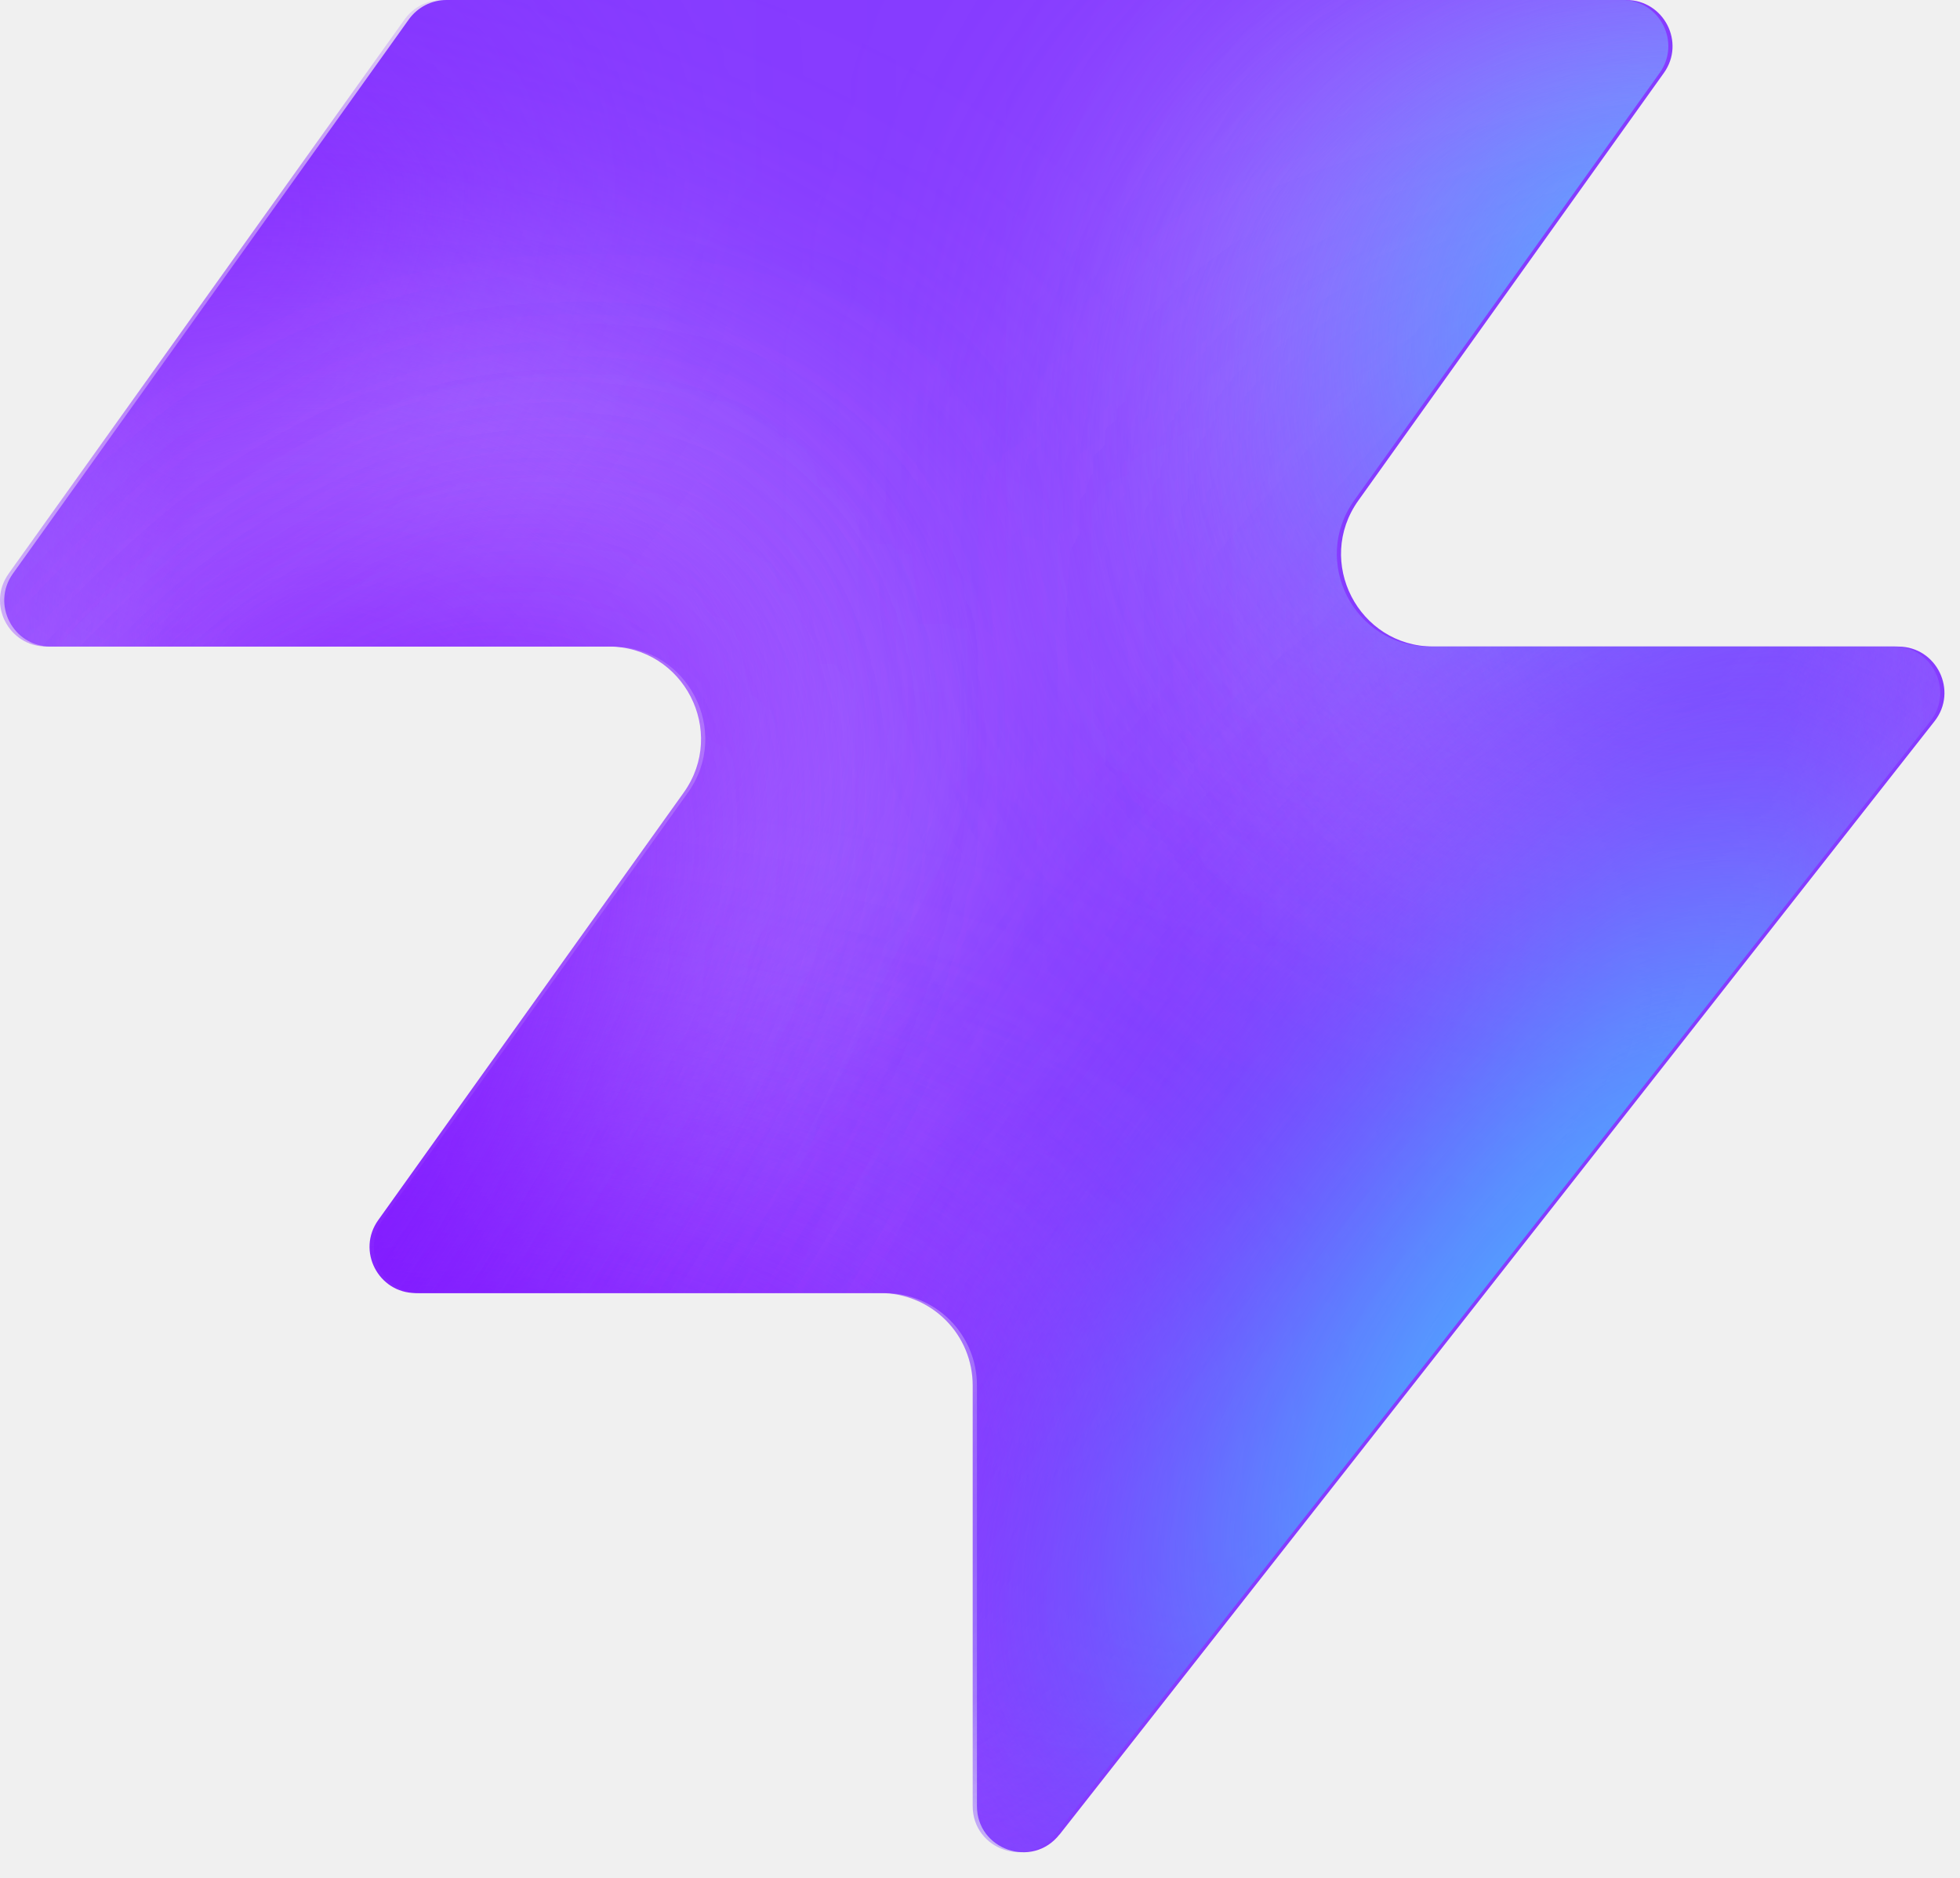
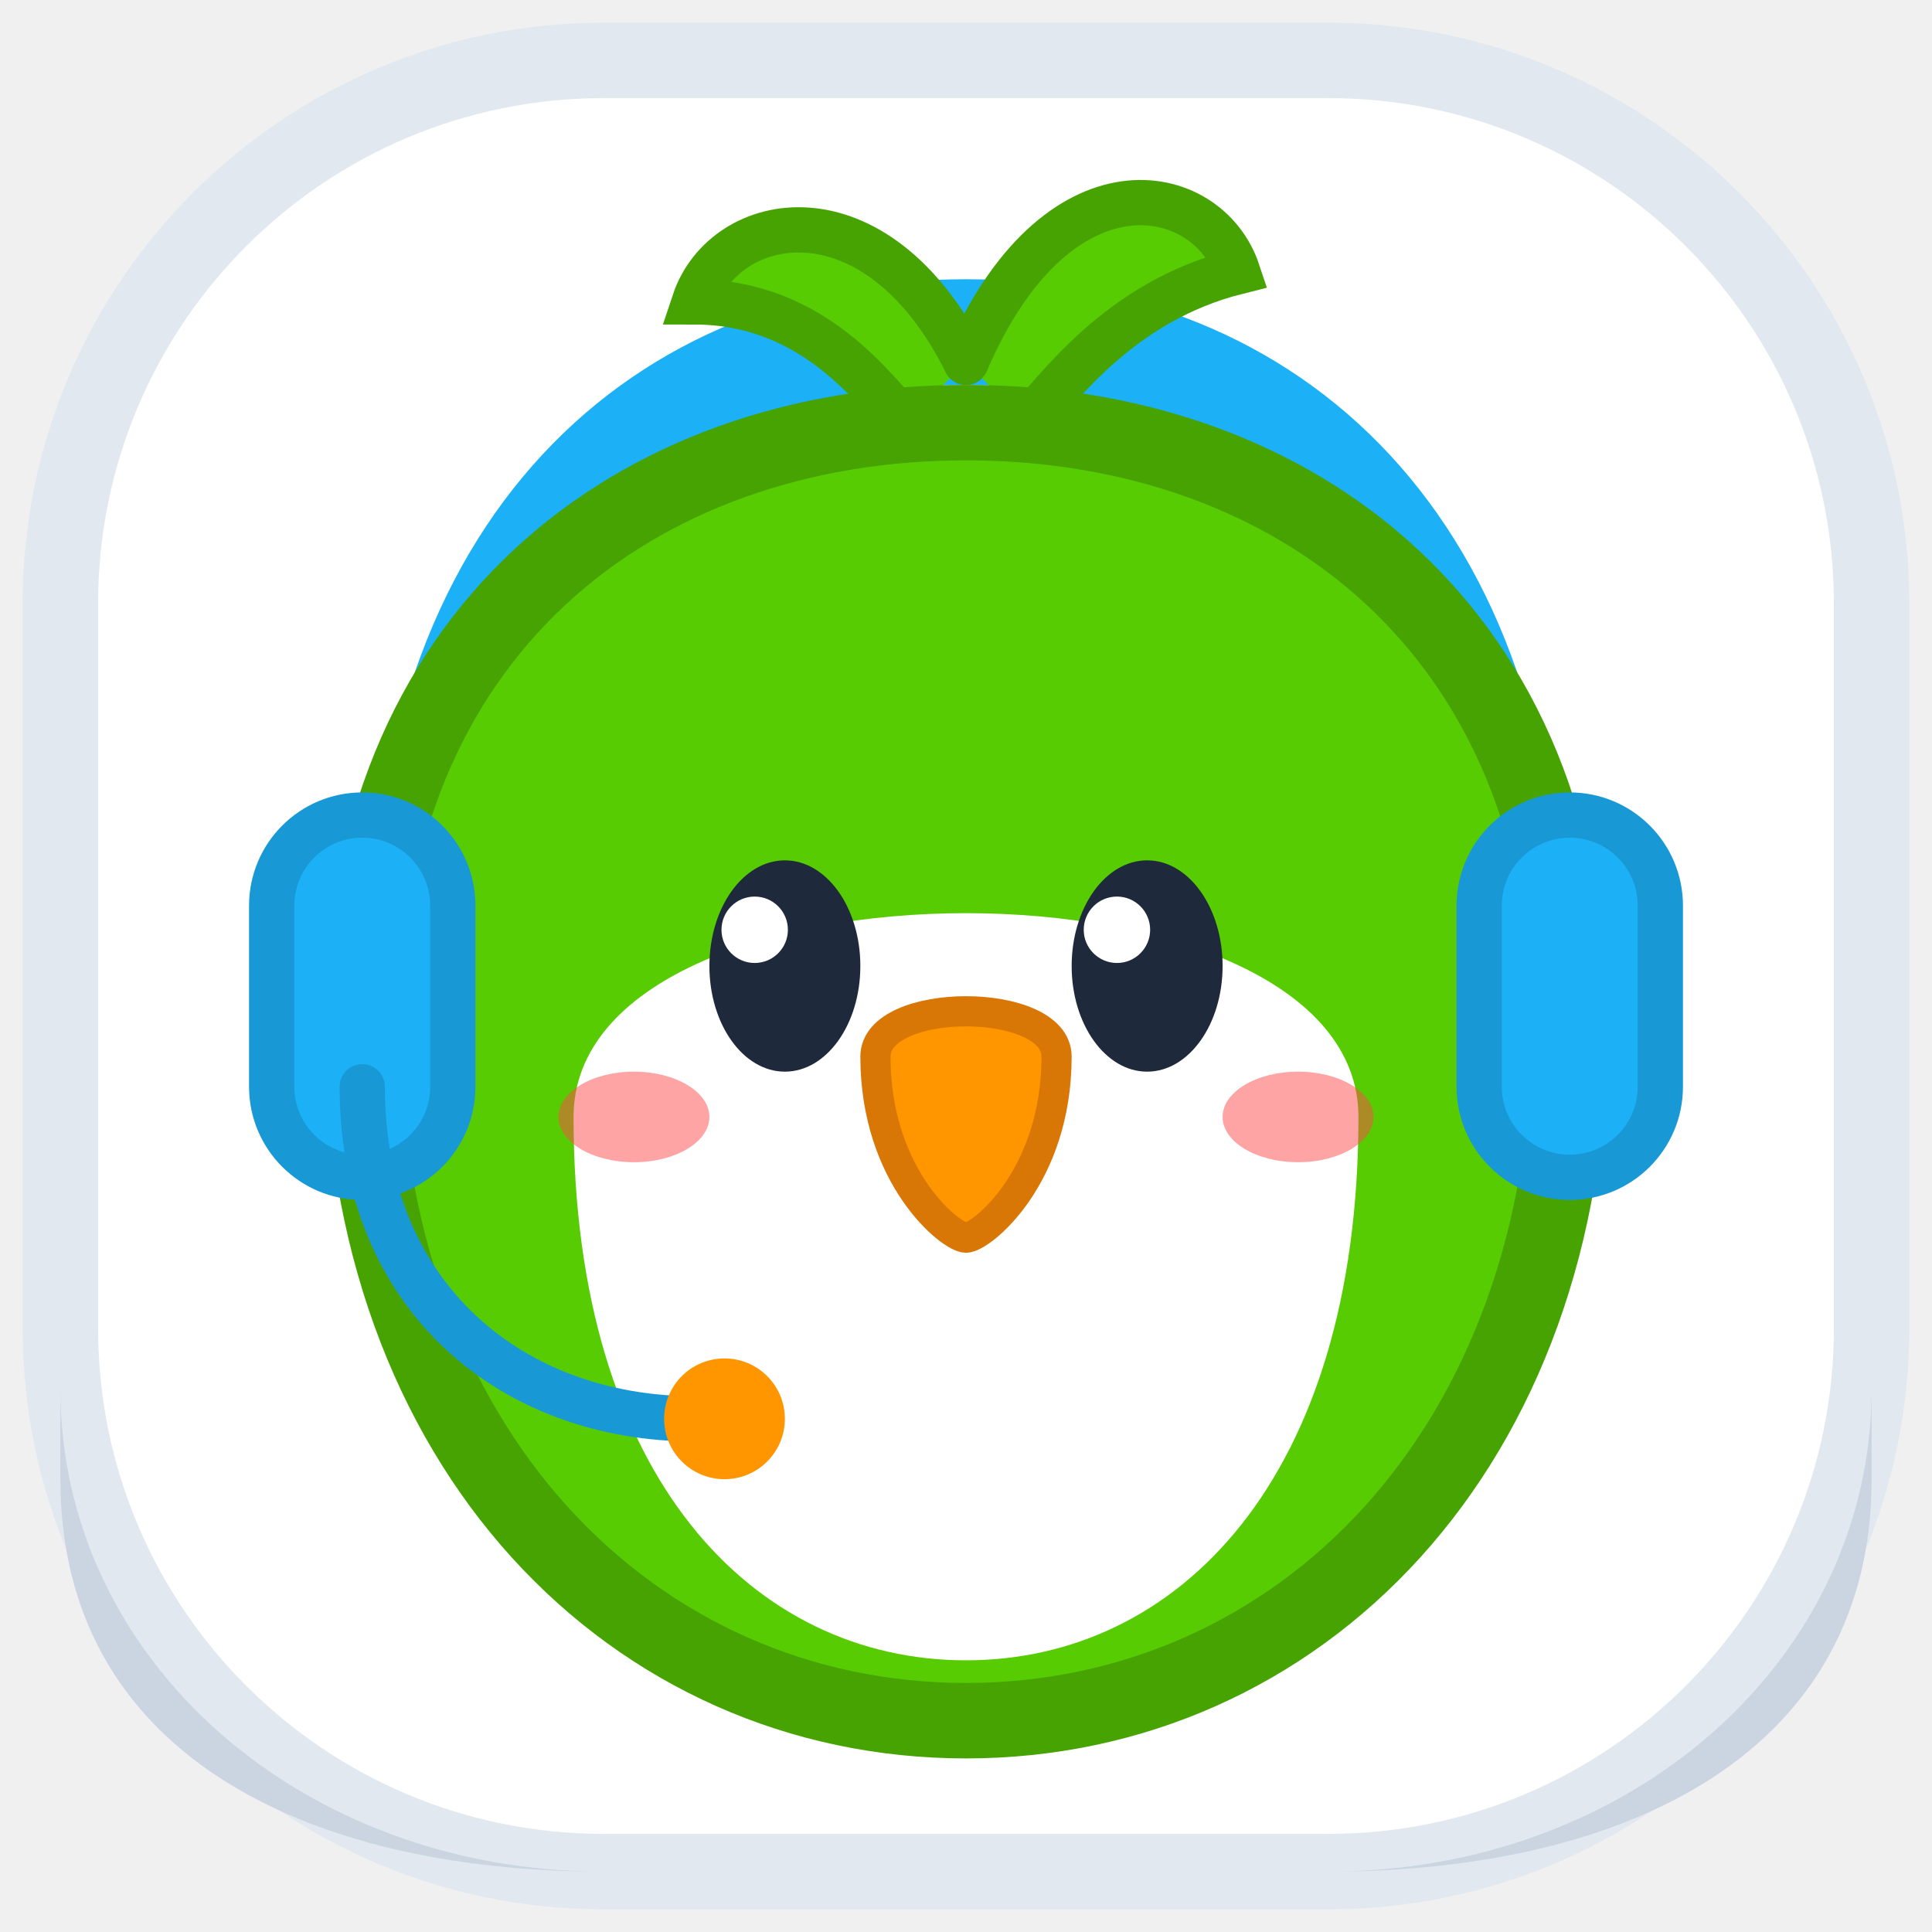
- <svg xmlns="http://www.w3.org/2000/svg" width="48" height="46" fill="none" viewBox="0 0 48 46">
-   <path fill="#863bff" d="M25.946 44.938c-.664.845-2.021.375-2.021-.698V33.937a2.26 2.26 0 0 0-2.262-2.262H10.287c-.92 0-1.456-1.04-.92-1.788l7.48-10.471c1.07-1.497 0-3.578-1.842-3.578H1.237c-.92 0-1.456-1.04-.92-1.788L10.013.474c.214-.297.556-.474.92-.474h28.894c.92 0 1.456 1.04.92 1.788l-7.48 10.471c-1.07 1.498 0 3.579 1.842 3.579h11.377c.943 0 1.473 1.088.89 1.83L25.947 44.94z" style="fill:#863bff;fill:color(display-p3 .525 .23 1);fill-opacity:1" />
-   <mask id="a" width="48" height="46" x="0" y="0" maskUnits="userSpaceOnUse" style="mask-type:alpha">
-     <path fill="#000" d="M25.842 44.938c-.664.844-2.021.375-2.021-.698V33.937a2.26 2.26 0 0 0-2.262-2.262H10.183c-.92 0-1.456-1.04-.92-1.788l7.48-10.471c1.07-1.498 0-3.579-1.842-3.579H1.133c-.92 0-1.456-1.04-.92-1.787L9.91.473c.214-.297.556-.474.92-.474h28.894c.92 0 1.456 1.04.92 1.788l-7.48 10.471c-1.07 1.498 0 3.578 1.842 3.578h11.377c.943 0 1.473 1.088.89 1.832L25.843 44.94z" style="fill:#000;fill-opacity:1" />
-   </mask>
-   <g mask="url(#a)">
-     <g filter="url(#b)">
-       <ellipse cx="5.508" cy="14.704" fill="#ede6ff" rx="5.508" ry="14.704" style="fill:#ede6ff;fill:color(display-p3 .927 .903 1);fill-opacity:1" transform="matrix(.00324 1 1 -.00324 -4.47 31.516)" />
-     </g>
-     <g filter="url(#c)">
-       <ellipse cx="10.399" cy="29.851" fill="#ede6ff" rx="10.399" ry="29.851" style="fill:#ede6ff;fill:color(display-p3 .927 .903 1);fill-opacity:1" transform="matrix(.00324 1 1 -.00324 -39.328 7.883)" />
-     </g>
-     <g filter="url(#d)">
-       <ellipse cx="5.508" cy="30.487" fill="#7e14ff" rx="5.508" ry="30.487" style="fill:#7e14ff;fill:color(display-p3 .492 .077 1);fill-opacity:1" transform="rotate(89.814 -25.913 -14.639)scale(1 -1)" />
-     </g>
-     <g filter="url(#e)">
-       <ellipse cx="5.508" cy="30.599" fill="#7e14ff" rx="5.508" ry="30.599" style="fill:#7e14ff;fill:color(display-p3 .492 .077 1);fill-opacity:1" transform="rotate(89.814 -32.644 -3.334)scale(1 -1)" />
-     </g>
-     <g filter="url(#f)">
-       <ellipse cx="5.508" cy="30.599" fill="#7e14ff" rx="5.508" ry="30.599" style="fill:#7e14ff;fill:color(display-p3 .492 .077 1);fill-opacity:1" transform="matrix(.00324 1 1 -.00324 -34.34 30.47)" />
-     </g>
-     <g filter="url(#g)">
-       <ellipse cx="14.072" cy="22.078" fill="#ede6ff" rx="14.072" ry="22.078" style="fill:#ede6ff;fill:color(display-p3 .927 .903 1);fill-opacity:1" transform="rotate(93.35 24.506 48.493)scale(-1 1)" />
-     </g>
-     <g filter="url(#h)">
-       <ellipse cx="3.47" cy="21.501" fill="#7e14ff" rx="3.47" ry="21.501" style="fill:#7e14ff;fill:color(display-p3 .492 .077 1);fill-opacity:1" transform="rotate(89.009 28.708 47.59)scale(-1 1)" />
-     </g>
-     <g filter="url(#i)">
-       <ellipse cx="3.47" cy="21.501" fill="#7e14ff" rx="3.47" ry="21.501" style="fill:#7e14ff;fill:color(display-p3 .492 .077 1);fill-opacity:1" transform="rotate(89.009 28.708 47.59)scale(-1 1)" />
-     </g>
-     <g filter="url(#j)">
-       <ellipse cx=".387" cy="8.972" fill="#7e14ff" rx="4.407" ry="29.108" style="fill:#7e14ff;fill:color(display-p3 .492 .077 1);fill-opacity:1" transform="rotate(39.51 .387 8.972)" />
-     </g>
-     <g filter="url(#k)">
-       <ellipse cx="47.523" cy="-6.092" fill="#7e14ff" rx="4.407" ry="29.108" style="fill:#7e14ff;fill:color(display-p3 .492 .077 1);fill-opacity:1" transform="rotate(37.892 47.523 -6.092)" />
-     </g>
-     <g filter="url(#l)">
-       <ellipse cx="41.412" cy="6.333" fill="#47bfff" rx="5.971" ry="9.665" style="fill:#47bfff;fill:color(display-p3 .28 .748 1);fill-opacity:1" transform="rotate(37.892 41.412 6.333)" />
-     </g>
-     <g filter="url(#m)">
-       <ellipse cx="-1.879" cy="38.332" fill="#7e14ff" rx="4.407" ry="29.108" style="fill:#7e14ff;fill:color(display-p3 .492 .077 1);fill-opacity:1" transform="rotate(37.892 -1.88 38.332)" />
-     </g>
-     <g filter="url(#n)">
-       <ellipse cx="-1.879" cy="38.332" fill="#7e14ff" rx="4.407" ry="29.108" style="fill:#7e14ff;fill:color(display-p3 .492 .077 1);fill-opacity:1" transform="rotate(37.892 -1.88 38.332)" />
-     </g>
-     <g filter="url(#o)">
-       <ellipse cx="35.651" cy="29.907" fill="#7e14ff" rx="4.407" ry="29.108" style="fill:#7e14ff;fill:color(display-p3 .492 .077 1);fill-opacity:1" transform="rotate(37.892 35.651 29.907)" />
-     </g>
-     <g filter="url(#p)">
-       <ellipse cx="38.418" cy="32.4" fill="#47bfff" rx="5.971" ry="15.297" style="fill:#47bfff;fill:color(display-p3 .28 .748 1);fill-opacity:1" transform="rotate(37.892 38.418 32.4)" />
-     </g>
-   </g>
-   <defs>
-     <filter id="b" width="60.045" height="41.654" x="-19.77" y="16.149" color-interpolation-filters="sRGB" filterUnits="userSpaceOnUse">
-       <feFlood flood-opacity="0" result="BackgroundImageFix" />
-       <feBlend in="SourceGraphic" in2="BackgroundImageFix" result="shape" />
-       <feGaussianBlur result="effect1_foregroundBlur_2002_17158" stdDeviation="7.659" />
-     </filter>
-     <filter id="c" width="90.34" height="51.437" x="-54.613" y="-7.533" color-interpolation-filters="sRGB" filterUnits="userSpaceOnUse">
-       <feFlood flood-opacity="0" result="BackgroundImageFix" />
-       <feBlend in="SourceGraphic" in2="BackgroundImageFix" result="shape" />
-       <feGaussianBlur result="effect1_foregroundBlur_2002_17158" stdDeviation="7.659" />
-     </filter>
-     <filter id="d" width="79.355" height="29.4" x="-49.64" y="2.03" color-interpolation-filters="sRGB" filterUnits="userSpaceOnUse">
-       <feFlood flood-opacity="0" result="BackgroundImageFix" />
-       <feBlend in="SourceGraphic" in2="BackgroundImageFix" result="shape" />
-       <feGaussianBlur result="effect1_foregroundBlur_2002_17158" stdDeviation="4.596" />
-     </filter>
-     <filter id="e" width="79.579" height="29.4" x="-45.045" y="20.029" color-interpolation-filters="sRGB" filterUnits="userSpaceOnUse">
-       <feFlood flood-opacity="0" result="BackgroundImageFix" />
-       <feBlend in="SourceGraphic" in2="BackgroundImageFix" result="shape" />
-       <feGaussianBlur result="effect1_foregroundBlur_2002_17158" stdDeviation="4.596" />
-     </filter>
-     <filter id="f" width="79.579" height="29.4" x="-43.513" y="21.178" color-interpolation-filters="sRGB" filterUnits="userSpaceOnUse">
-       <feFlood flood-opacity="0" result="BackgroundImageFix" />
-       <feBlend in="SourceGraphic" in2="BackgroundImageFix" result="shape" />
-       <feGaussianBlur result="effect1_foregroundBlur_2002_17158" stdDeviation="4.596" />
-     </filter>
-     <filter id="g" width="74.749" height="58.852" x="15.756" y="-17.901" color-interpolation-filters="sRGB" filterUnits="userSpaceOnUse">
-       <feFlood flood-opacity="0" result="BackgroundImageFix" />
-       <feBlend in="SourceGraphic" in2="BackgroundImageFix" result="shape" />
-       <feGaussianBlur result="effect1_foregroundBlur_2002_17158" stdDeviation="7.659" />
-     </filter>
-     <filter id="h" width="61.377" height="25.362" x="23.548" y="2.284" color-interpolation-filters="sRGB" filterUnits="userSpaceOnUse">
-       <feFlood flood-opacity="0" result="BackgroundImageFix" />
-       <feBlend in="SourceGraphic" in2="BackgroundImageFix" result="shape" />
-       <feGaussianBlur result="effect1_foregroundBlur_2002_17158" stdDeviation="4.596" />
-     </filter>
-     <filter id="i" width="61.377" height="25.362" x="23.548" y="2.284" color-interpolation-filters="sRGB" filterUnits="userSpaceOnUse">
-       <feFlood flood-opacity="0" result="BackgroundImageFix" />
-       <feBlend in="SourceGraphic" in2="BackgroundImageFix" result="shape" />
-       <feGaussianBlur result="effect1_foregroundBlur_2002_17158" stdDeviation="4.596" />
-     </filter>
-     <filter id="j" width="56.045" height="63.649" x="-27.636" y="-22.853" color-interpolation-filters="sRGB" filterUnits="userSpaceOnUse">
-       <feFlood flood-opacity="0" result="BackgroundImageFix" />
-       <feBlend in="SourceGraphic" in2="BackgroundImageFix" result="shape" />
-       <feGaussianBlur result="effect1_foregroundBlur_2002_17158" stdDeviation="4.596" />
-     </filter>
-     <filter id="k" width="54.814" height="64.646" x="20.116" y="-38.415" color-interpolation-filters="sRGB" filterUnits="userSpaceOnUse">
-       <feFlood flood-opacity="0" result="BackgroundImageFix" />
-       <feBlend in="SourceGraphic" in2="BackgroundImageFix" result="shape" />
-       <feGaussianBlur result="effect1_foregroundBlur_2002_17158" stdDeviation="4.596" />
-     </filter>
-     <filter id="l" width="33.541" height="35.313" x="24.641" y="-11.323" color-interpolation-filters="sRGB" filterUnits="userSpaceOnUse">
-       <feFlood flood-opacity="0" result="BackgroundImageFix" />
-       <feBlend in="SourceGraphic" in2="BackgroundImageFix" result="shape" />
-       <feGaussianBlur result="effect1_foregroundBlur_2002_17158" stdDeviation="4.596" />
-     </filter>
-     <filter id="m" width="54.814" height="64.646" x="-29.286" y="6.009" color-interpolation-filters="sRGB" filterUnits="userSpaceOnUse">
-       <feFlood flood-opacity="0" result="BackgroundImageFix" />
-       <feBlend in="SourceGraphic" in2="BackgroundImageFix" result="shape" />
-       <feGaussianBlur result="effect1_foregroundBlur_2002_17158" stdDeviation="4.596" />
-     </filter>
-     <filter id="n" width="54.814" height="64.646" x="-29.286" y="6.009" color-interpolation-filters="sRGB" filterUnits="userSpaceOnUse">
-       <feFlood flood-opacity="0" result="BackgroundImageFix" />
-       <feBlend in="SourceGraphic" in2="BackgroundImageFix" result="shape" />
-       <feGaussianBlur result="effect1_foregroundBlur_2002_17158" stdDeviation="4.596" />
-     </filter>
-     <filter id="o" width="54.814" height="64.646" x="8.244" y="-2.416" color-interpolation-filters="sRGB" filterUnits="userSpaceOnUse">
-       <feFlood flood-opacity="0" result="BackgroundImageFix" />
-       <feBlend in="SourceGraphic" in2="BackgroundImageFix" result="shape" />
-       <feGaussianBlur result="effect1_foregroundBlur_2002_17158" stdDeviation="4.596" />
-     </filter>
-     <filter id="p" width="39.409" height="43.623" x="18.713" y="10.588" color-interpolation-filters="sRGB" filterUnits="userSpaceOnUse">
-       <feFlood flood-opacity="0" result="BackgroundImageFix" />
-       <feBlend in="SourceGraphic" in2="BackgroundImageFix" result="shape" />
-       <feGaussianBlur result="effect1_foregroundBlur_2002_17158" stdDeviation="4.596" />
-     </filter>
-   </defs>
+ <svg xmlns="http://www.w3.org/2000/svg" viewBox="0 0 64 64" fill="none">
+   <rect x="2" y="2" width="60" height="60" rx="18" fill="#FFFFFF" stroke="#E2E8F0" stroke-width="2.5" />
+   <path d="M2 46C2 55 10 62 20 62H44C54 62 62 55 62 46V49C62 58 54 62 44 62H20C10 62 2 58 2 49V46Z" fill="#CBD5E1" />
+   <path d="M14 32C14 18 22 11 32 11C42 11 50 18 50 32" stroke="#1CB0F6" stroke-width="3.5" stroke-linecap="round" />
+   <path d="M32 12C29 6 24 7 23 10C27 10 29 13 30 14" fill="#58CC02" stroke="#46A302" stroke-width="1.5" stroke-linecap="round" />
+   <path d="M32 12C35 5 40 6 41 9C37 10 35 13 34 14" fill="#58CC02" stroke="#46A302" stroke-width="1.5" stroke-linecap="round" />
+   <path d="M12 34C12 21 21 14 32 14C43 14 52 21 52 34C52 48 43 57 32 57C21 57 12 48 12 34Z" fill="#58CC02" stroke="#46A302" stroke-width="2.5" />
+   <path d="M19 37C19 28 45 28 45 37C45 49 39 55 32 55C25 55 19 49 19 37Z" fill="#FFFFFF" />
+   <rect x="9" y="27" width="6" height="12" rx="3" fill="#1CB0F6" stroke="#1899D6" stroke-width="1.5" />
+   <rect x="49" y="27" width="6" height="12" rx="3" fill="#1CB0F6" stroke="#1899D6" stroke-width="1.5" />
+   <path d="M12 36C12 43 17 47 23 47" stroke="#1899D6" stroke-width="1.5" stroke-linecap="round" />
+   <circle cx="24" cy="47" r="2" fill="#FF9600" />
+   <ellipse cx="26" cy="32" rx="2.5" ry="3.5" fill="#1E293B" />
+   <circle cx="25" cy="30.8" r="1.1" fill="#FFFFFF" />
+   <ellipse cx="38" cy="32" rx="2.5" ry="3.5" fill="#1E293B" />
+   <circle cx="37" cy="30.8" r="1.1" fill="#FFFFFF" />
+   <ellipse cx="21" cy="37" rx="2.5" ry="1.5" fill="#FF4B4B" fill-opacity="0.5" />
+   <ellipse cx="43" cy="37" rx="2.5" ry="1.5" fill="#FF4B4B" fill-opacity="0.5" />
+   <path d="M29 35C29 33 35 33 35 35C35 39 32.5 41 32 41C31.5 41 29 39 29 35Z" fill="#FF9600" stroke="#D97706" stroke-width="1" />
</svg>
